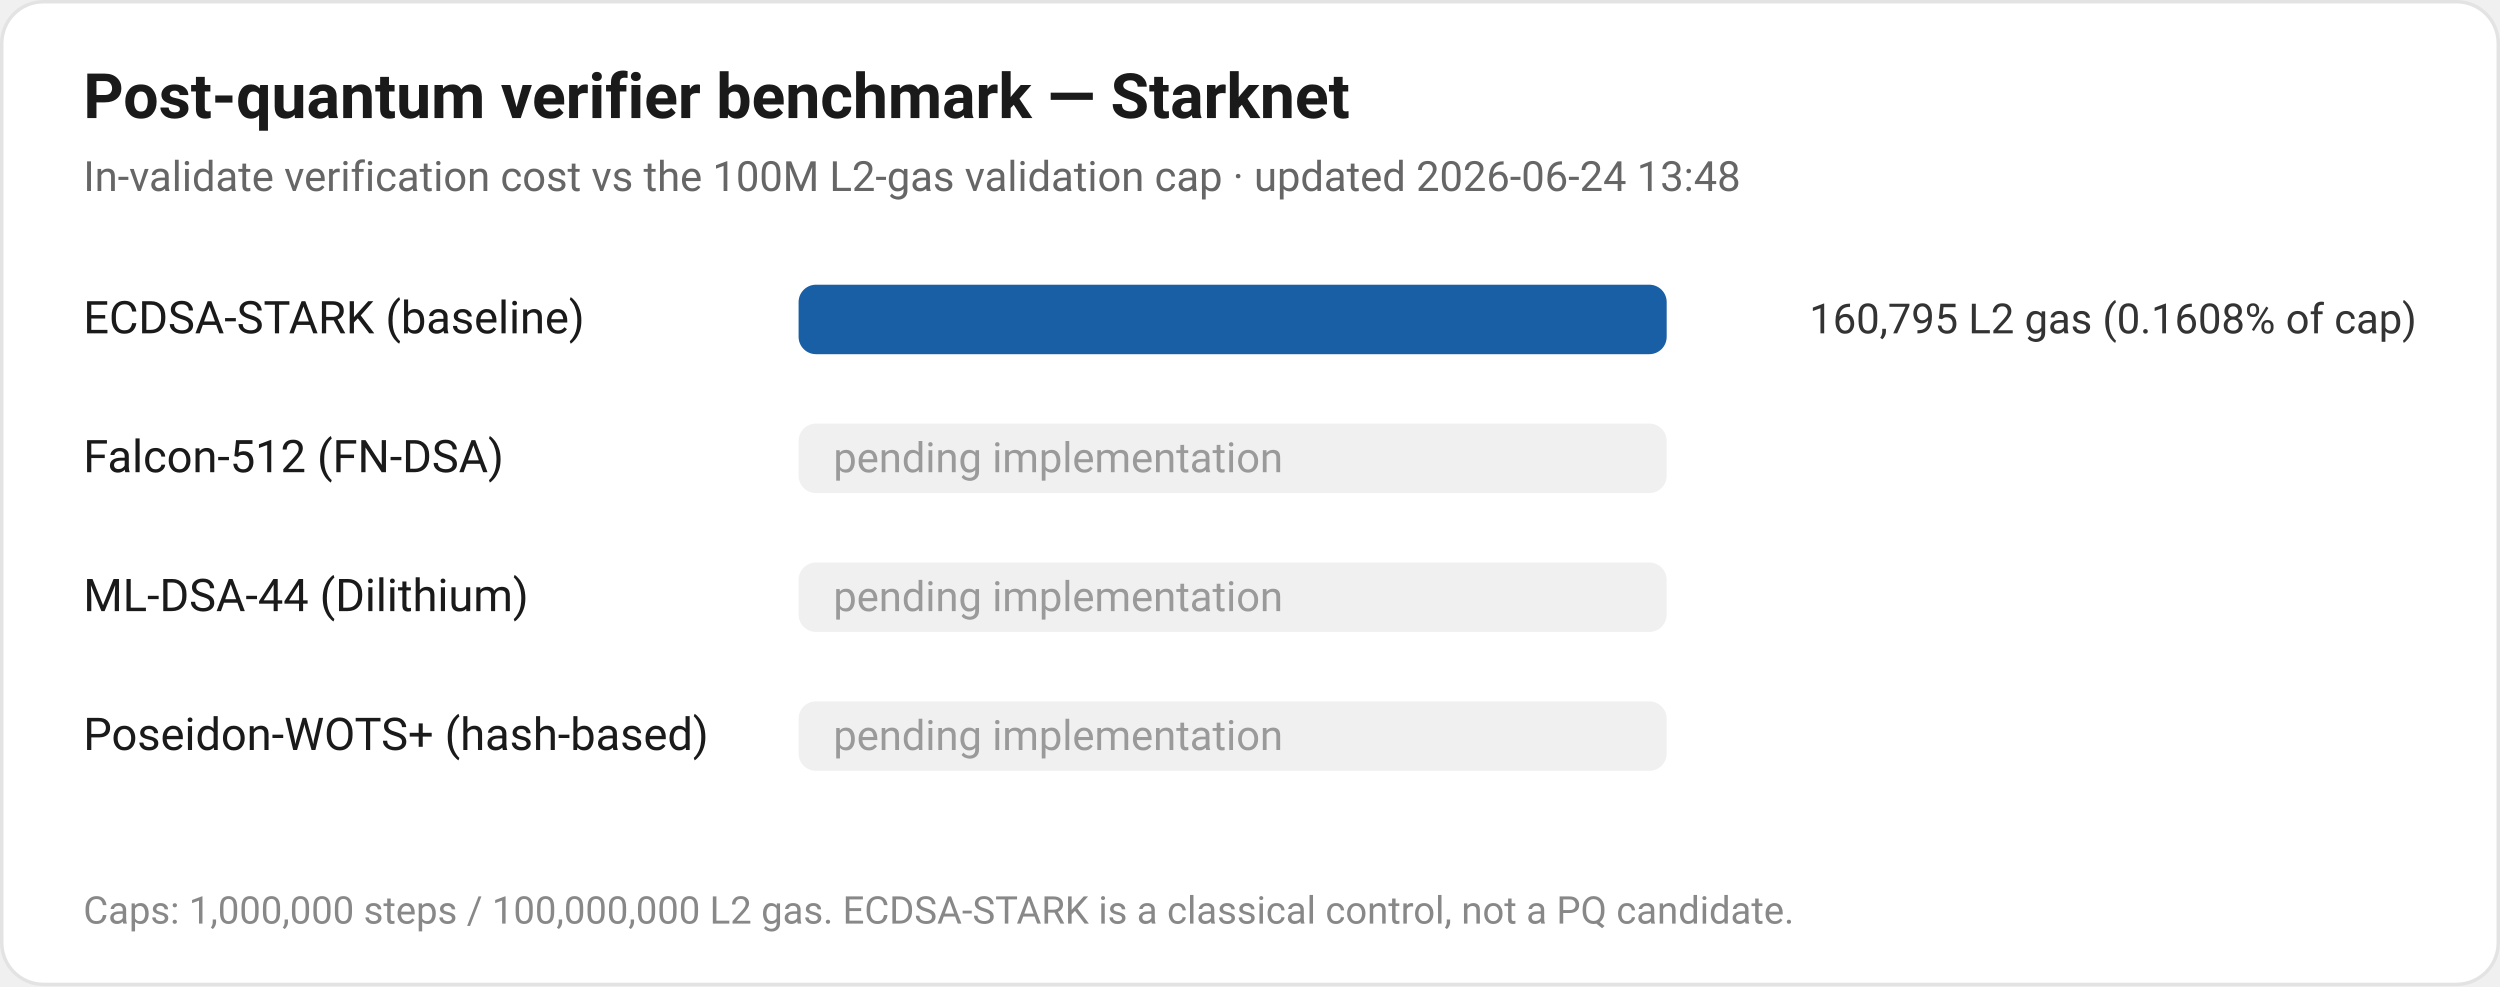
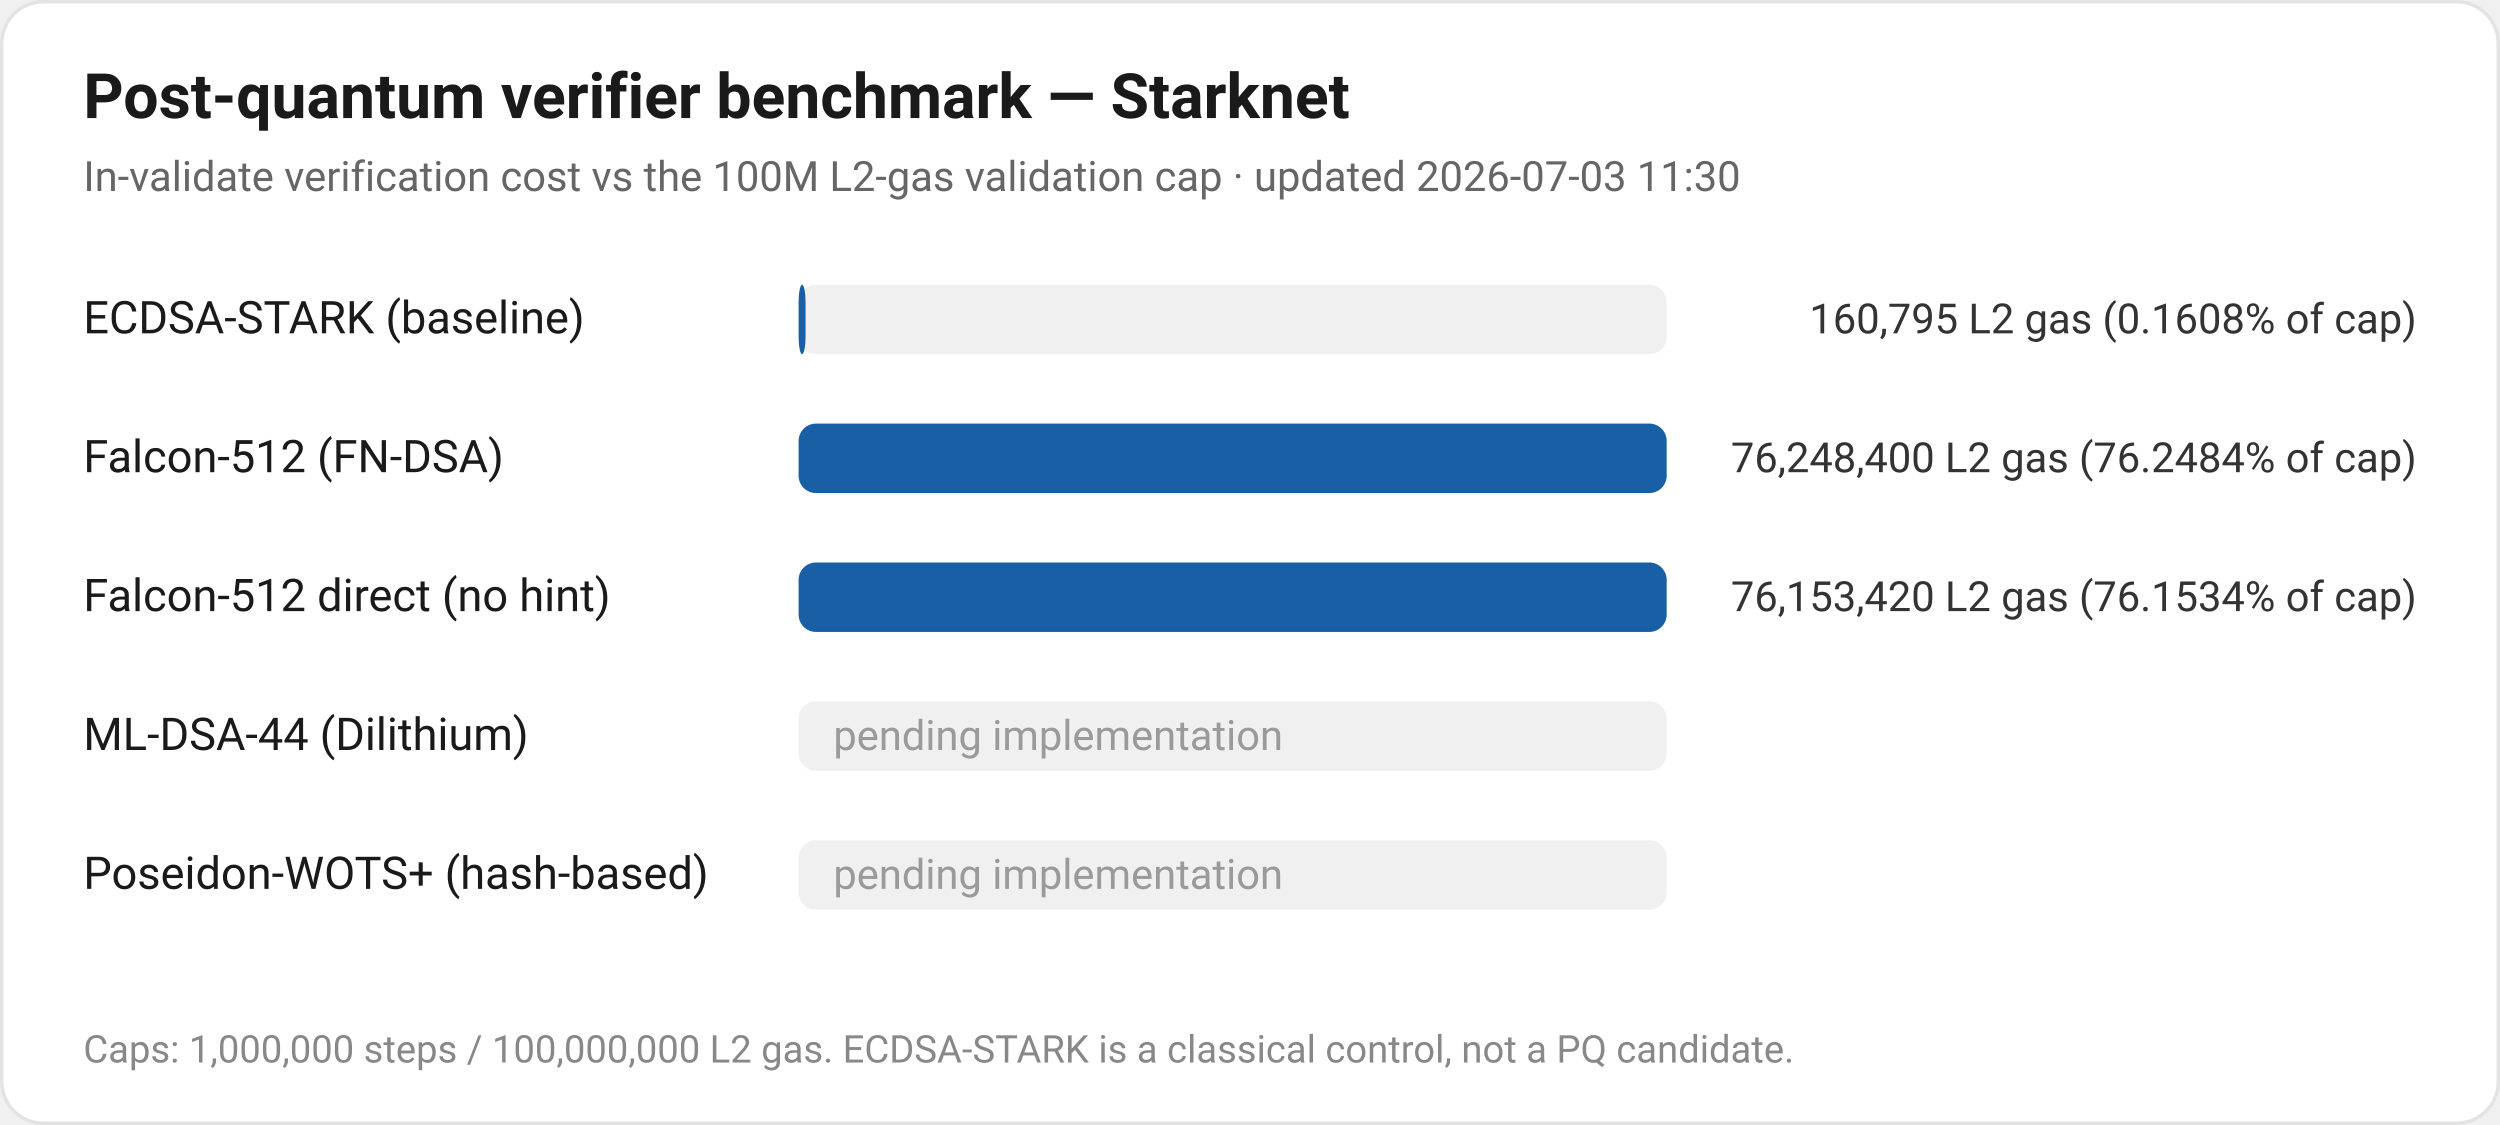
- <svg xmlns="http://www.w3.org/2000/svg" viewBox="0 0 720 284" width="720" font-family="-apple-system, BlinkMacSystemFont, Segoe UI, Roboto, sans-serif">
-   <rect x="0.5" y="0.5" width="719" height="283" rx="12" fill="#ffffff" stroke="#e3e3e3" />
+ <svg xmlns="http://www.w3.org/2000/svg" viewBox="0 0 720 324" width="720" font-family="-apple-system, BlinkMacSystemFont, Segoe UI, Roboto, sans-serif">
+   <rect x="0.5" y="0.5" width="719" height="323" rx="12" fill="#ffffff" stroke="#e3e3e3" />
  <text x="24" y="34" font-size="18" font-weight="600" fill="#1a1a1a">Post-quantum verifier benchmark — Starknet</text>
-   <text x="24" y="55" font-size="12" fill="#666666">In-validate verification cost vs the 100M L2-gas validation cap · updated 2026-06-24 13:48</text>
+   <text x="24" y="55" font-size="12" fill="#666666">In-validate verification cost vs the 100M L2-gas validation cap · updated 2026-07-03 11:30</text>
  <text x="24" y="96" font-size="13" fill="#1a1a1a">ECDSA-STARK (baseline)</text>
  <rect x="230" y="82" width="250" height="20" rx="5" fill="#f0f0f0" />
-   <rect x="230" y="82" width="250" height="20" rx="5" fill="#185FA5" />
+   <rect x="230" y="82" width="2" height="20" rx="5" fill="#185FA5" />
  <text x="696" y="96" font-size="12" fill="#333333" text-anchor="end">160,795 L2 gas (0.1608% of cap)</text>
  <text x="24" y="136" font-size="13" fill="#1a1a1a">Falcon-512 (FN-DSA)</text>
  <rect x="230" y="122" width="250" height="20" rx="5" fill="#f0f0f0" />
-   <text x="240" y="136" font-size="12" fill="#9a9a9a">pending implementation</text>
-   <text x="24" y="176" font-size="13" fill="#1a1a1a">ML-DSA-44 (Dilithium)</text>
+   <rect x="230" y="122" width="250" height="20" rx="5" fill="#185FA5" />
+   <text x="696" y="136" font-size="12" fill="#333333" text-anchor="end">76,248,400 L2 gas (76.2484% of cap)</text>
+   <text x="24" y="176" font-size="13" fill="#1a1a1a">Falcon-512 direct (no hint)</text>
  <rect x="230" y="162" width="250" height="20" rx="5" fill="#f0f0f0" />
-   <text x="240" y="176" font-size="12" fill="#9a9a9a">pending implementation</text>
-   <text x="24" y="216" font-size="13" fill="#1a1a1a">Poseidon-WOTS+ (hash-based)</text>
+   <rect x="230" y="162" width="250" height="20" rx="5" fill="#185FA5" />
+   <text x="696" y="176" font-size="12" fill="#333333" text-anchor="end">76,153,420 L2 gas (76.1534% of cap)</text>
+   <text x="24" y="216" font-size="13" fill="#1a1a1a">ML-DSA-44 (Dilithium)</text>
  <rect x="230" y="202" width="250" height="20" rx="5" fill="#f0f0f0" />
  <text x="240" y="216" font-size="12" fill="#9a9a9a">pending implementation</text>
-   <text x="24" y="266" font-size="11" fill="#888888">Caps: 1,000,000 steps / 100,000,000 L2 gas. ECDSA-STARK is a classical control, not a PQ candidate.</text>
+   <text x="24" y="256" font-size="13" fill="#1a1a1a">Poseidon-WOTS+ (hash-based)</text>
+   <rect x="230" y="242" width="250" height="20" rx="5" fill="#f0f0f0" />
+   <text x="240" y="256" font-size="12" fill="#9a9a9a">pending implementation</text>
+   <text x="24" y="306" font-size="11" fill="#888888">Caps: 1,000,000 steps / 100,000,000 L2 gas. ECDSA-STARK is a classical control, not a PQ candidate.</text>
</svg>
